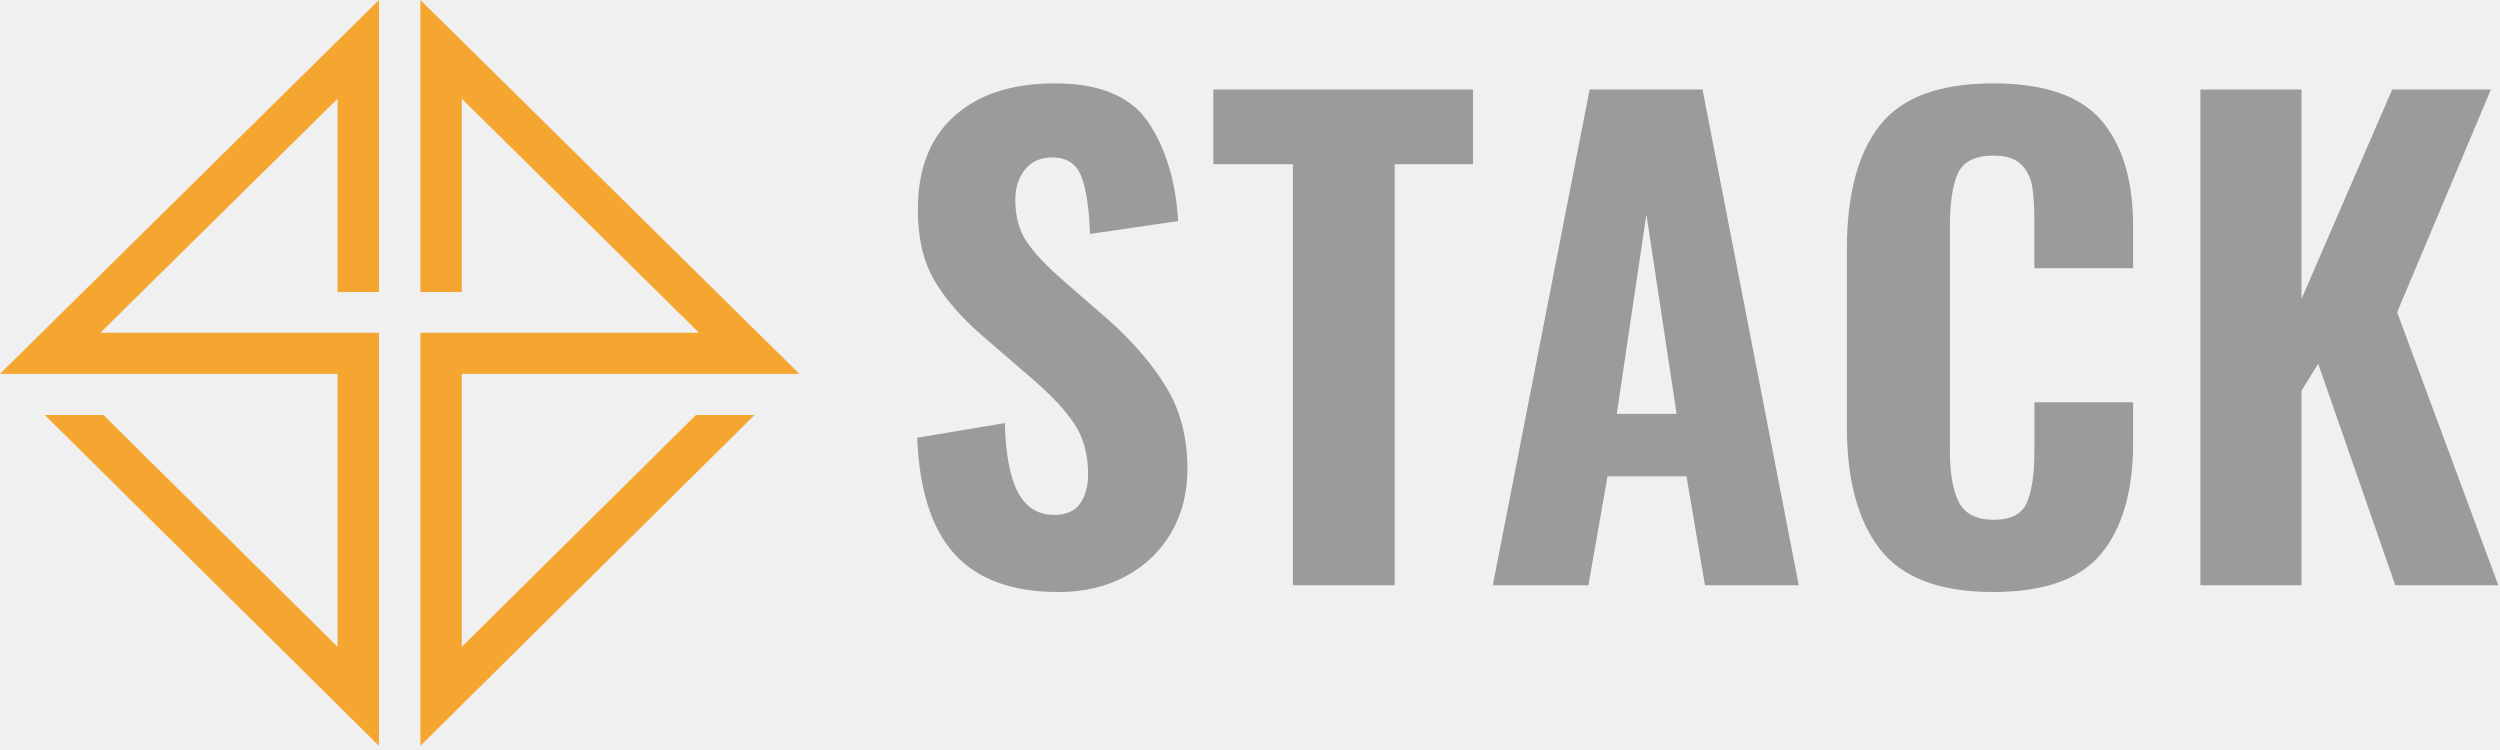
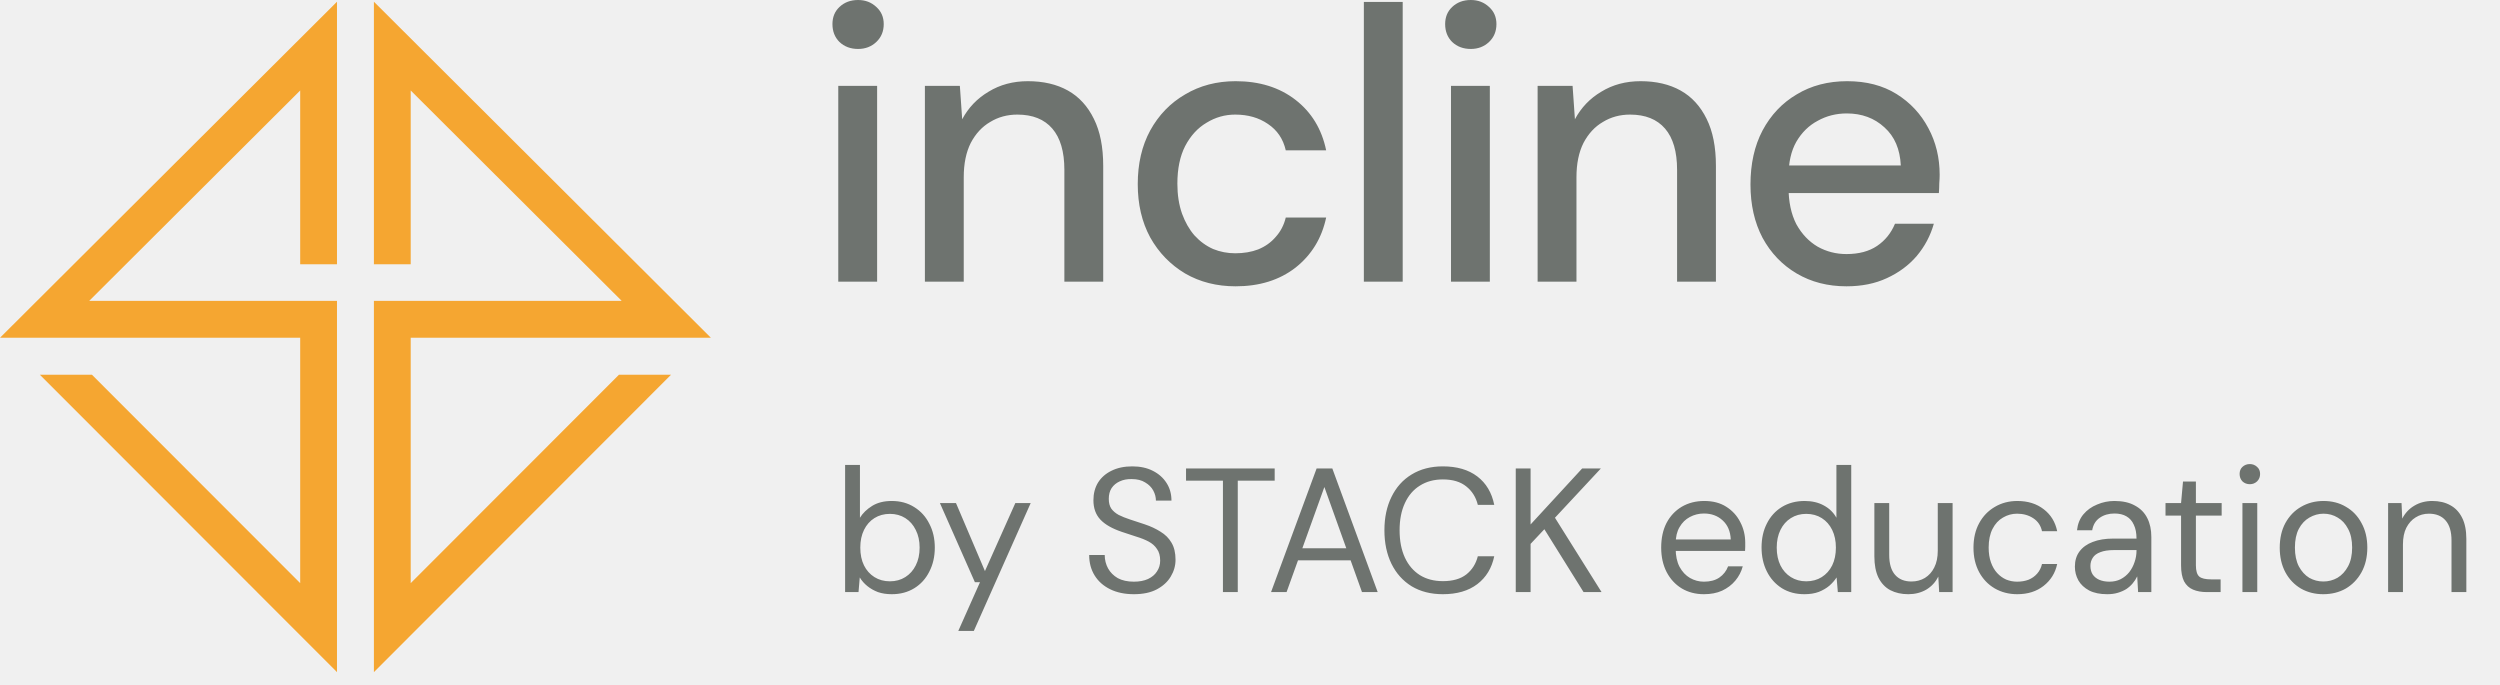
- <svg xmlns="http://www.w3.org/2000/svg" width="160" height="48" viewBox="0 0 160 48" fill="none">
-   <g id="logo (1) 1" clip-path="url(#clip0_40000366_6954)">
-     <g id="Mask group">
-       <mask id="mask0_40000366_6954" style="mask-type:luminance" maskUnits="userSpaceOnUse" x="0" y="0" width="25" height="48">
-         <g id="Group">
-           <path id="Vector" d="M21.605 41.398L6.618 26.559L2.867 26.559L24.253 47.733V21.297H6.422L21.605 6.319V18.692H24.253V0L0 23.926H21.605V41.398Z" fill="white" />
-         </g>
-       </mask>
-       <g mask="url(#mask0_40000366_6954)">
-         <g id="Group_2">
-           <g id="Mask group_2">
-             <mask id="mask1_40000366_6954" style="mask-type:luminance" maskUnits="userSpaceOnUse" x="-8" y="-11" width="170" height="69">
-               <g id="Group_3">
-                 <path id="Vector_2" d="M161.027 -10.125H-7.289V57.201H161.027V-10.125Z" fill="white" />
-               </g>
-             </mask>
-             <g mask="url(#mask1_40000366_6954)">
-               <g id="Group_4">
-                 <path id="Vector_3" d="M24.915 -0.656H-0.664V48.392H24.915V-0.656Z" fill="#F5A631" />
-               </g>
-             </g>
-           </g>
-         </g>
-       </g>
-     </g>
-     <g id="Mask group_3">
-       <mask id="mask2_40000366_6954" style="mask-type:luminance" maskUnits="userSpaceOnUse" x="26" y="0" width="26" height="48">
-         <g id="Group_5">
-           <path id="Vector_4" d="M29.553 41.398L44.541 26.559L48.291 26.559L26.905 47.733V21.297H44.737L29.553 6.319V18.692H26.905V0L51.159 23.926H29.553V41.398Z" fill="white" />
-         </g>
-       </mask>
-       <g mask="url(#mask2_40000366_6954)">
-         <g id="Group_6">
-           <g id="Mask group_4">
-             <mask id="mask3_40000366_6954" style="mask-type:luminance" maskUnits="userSpaceOnUse" x="-8" y="-11" width="170" height="69">
-               <g id="Group_7">
-                 <path id="Vector_5" d="M161.03 -10.125H-7.286V57.201H161.03V-10.125Z" fill="white" />
-               </g>
-             </mask>
-             <g mask="url(#mask3_40000366_6954)">
-               <g id="Group_8">
-                 <path id="Vector_6" d="M51.819 -0.656H26.241V48.392H51.819V-0.656Z" fill="#F5A631" />
-               </g>
-             </g>
-           </g>
-         </g>
-       </g>
-     </g>
-     <g id="Mask group_5">
-       <mask id="mask4_40000366_6954" style="mask-type:luminance" maskUnits="userSpaceOnUse" x="58" y="5" width="102" height="33">
-         <g id="Group_9">
-           <path id="Vector_7" d="M140.823 5.728H147.298V19.125L153.101 5.728H159.418L153.417 19.986L159.892 37.458H153.299L148.364 23.277L147.298 25.001V37.458H140.823V5.728ZM120.332 35.166C118.911 33.351 118.2 30.733 118.2 27.312V15.952C118.2 12.452 118.904 9.808 120.312 8.019C121.721 6.23 124.135 5.336 127.557 5.336C130.821 5.336 133.131 6.126 134.486 7.706C135.842 9.286 136.519 11.551 136.519 14.502V17.166H130.202V14.228C130.202 13.288 130.156 12.531 130.064 11.956C129.972 11.382 129.735 10.905 129.354 10.526C128.972 10.148 128.386 9.958 127.597 9.958C126.412 9.958 125.649 10.337 125.307 11.094C124.965 11.852 124.794 12.961 124.794 14.424V28.84C124.794 30.328 124.991 31.438 125.386 32.169C125.781 32.9 126.518 33.266 127.597 33.266C128.702 33.266 129.413 32.894 129.729 32.15C130.045 31.405 130.203 30.302 130.203 28.84V25.745H136.519V28.369C136.519 31.399 135.848 33.743 134.506 35.401C133.164 37.059 130.847 37.888 127.557 37.888C124.162 37.889 121.753 36.981 120.332 35.166ZM107.303 26.489L105.369 13.719L103.474 26.489H107.303ZM101.737 5.728H108.962L115.121 37.458H109.119L107.935 30.485H102.881L101.658 37.458H95.538L101.737 5.728ZM82.746 10.507H77.653V5.728H94.275V10.507H89.26V37.458H82.746V10.507ZM61.11 35.479C59.636 33.873 58.834 31.386 58.702 28.017L64.308 27.077C64.361 29.088 64.644 30.57 65.157 31.523C65.67 32.476 66.44 32.953 67.467 32.953C68.23 32.953 68.783 32.711 69.125 32.228C69.467 31.745 69.638 31.125 69.638 30.367C69.638 29.114 69.356 28.05 68.789 27.175C68.224 26.3 67.335 25.34 66.124 24.296L62.808 21.436C61.466 20.261 60.452 19.079 59.768 17.891C59.084 16.703 58.741 15.208 58.741 13.405C58.741 10.82 59.518 8.829 61.071 7.432C62.624 6.035 64.769 5.336 67.506 5.336C70.375 5.336 72.369 6.165 73.488 7.823C74.606 9.482 75.245 11.591 75.403 14.15L69.757 14.972C69.704 13.327 69.52 12.1 69.204 11.29C68.888 10.481 68.27 10.076 67.349 10.076C66.585 10.076 65.999 10.337 65.592 10.859C65.183 11.382 64.98 12.021 64.98 12.779C64.98 13.85 65.216 14.737 65.69 15.443C66.164 16.148 66.888 16.931 67.862 17.793L71.099 20.613C72.652 22.023 73.856 23.453 74.712 24.903C75.567 26.352 75.995 28.056 75.995 30.015C75.995 31.529 75.653 32.881 74.968 34.069C74.284 35.257 73.317 36.191 72.066 36.87C70.816 37.549 69.375 37.889 67.743 37.889C64.796 37.889 62.584 37.085 61.11 35.479Z" fill="white" />
-         </g>
-       </mask>
-       <g mask="url(#mask4_40000366_6954)">
-         <g id="Group_10">
-           <g id="Mask group_6">
-             <mask id="mask5_40000366_6954" style="mask-type:luminance" maskUnits="userSpaceOnUse" x="-13" y="-6" width="183" height="74">
-               <g id="Group_11">
-                 <path id="Vector_8" d="M169.64 -5.562H-12.691V67.37H169.64V-5.562Z" fill="white" />
-               </g>
-             </mask>
-             <g mask="url(#mask5_40000366_6954)">
-               <g id="Group_12">
-                 <path id="Vector_9" d="M160.609 4.621H57.983V38.598H160.609V4.621Z" fill="#9B9B9B" />
-               </g>
-             </g>
-           </g>
-         </g>
-       </g>
+ <svg xmlns="http://www.w3.org/2000/svg" width="179" height="49" viewBox="0 0 179 49" fill="none">
+   <path d="M63.847 42.545C63.485 42.545 63.156 42.495 62.861 42.394C62.575 42.284 62.322 42.141 62.103 41.964C61.883 41.787 61.702 41.58 61.559 41.344L61.47 42.394H60.51V33.291H61.572V37.071C61.774 36.742 62.065 36.46 62.444 36.224C62.823 35.988 63.291 35.87 63.847 35.87C64.463 35.87 65.002 36.017 65.466 36.312C65.929 36.599 66.287 36.995 66.54 37.501C66.802 37.998 66.932 38.567 66.932 39.208C66.932 39.848 66.802 40.421 66.54 40.927C66.287 41.433 65.929 41.829 65.466 42.115C65.002 42.402 64.463 42.545 63.847 42.545ZM63.721 41.622C64.134 41.622 64.501 41.521 64.821 41.319C65.141 41.117 65.39 40.838 65.567 40.484C65.752 40.122 65.845 39.696 65.845 39.208C65.845 38.727 65.752 38.306 65.567 37.943C65.39 37.581 65.141 37.298 64.821 37.096C64.501 36.894 64.134 36.793 63.721 36.793C63.3 36.793 62.929 36.894 62.608 37.096C62.288 37.298 62.039 37.581 61.862 37.943C61.685 38.306 61.597 38.727 61.597 39.208C61.597 39.696 61.685 40.122 61.862 40.484C62.039 40.838 62.288 41.117 62.608 41.319C62.929 41.521 63.3 41.622 63.721 41.622ZM68.613 45.175L70.168 41.685H69.802L67.298 36.021H68.449L70.522 40.889L72.697 36.021H73.797L69.726 45.175H68.613ZM81.184 42.545C80.535 42.545 79.97 42.427 79.49 42.191C79.009 41.955 78.638 41.627 78.377 41.205C78.116 40.784 77.985 40.295 77.985 39.739H79.098C79.098 40.084 79.178 40.404 79.338 40.699C79.498 40.986 79.73 41.218 80.033 41.395C80.345 41.563 80.729 41.648 81.184 41.648C81.58 41.648 81.917 41.584 82.195 41.458C82.482 41.323 82.697 41.142 82.84 40.914C82.992 40.687 83.068 40.43 83.068 40.143C83.068 39.797 82.992 39.519 82.84 39.309C82.697 39.09 82.499 38.913 82.246 38.778C81.993 38.643 81.698 38.525 81.361 38.424C81.032 38.314 80.687 38.2 80.324 38.082C79.625 37.846 79.111 37.551 78.782 37.197C78.453 36.843 78.289 36.384 78.289 35.819C78.289 35.339 78.398 34.917 78.617 34.555C78.845 34.192 79.165 33.91 79.578 33.708C80 33.497 80.497 33.392 81.07 33.392C81.635 33.392 82.124 33.497 82.537 33.708C82.958 33.918 83.287 34.209 83.523 34.58C83.759 34.943 83.877 35.364 83.877 35.844H82.764C82.764 35.6 82.701 35.36 82.575 35.124C82.448 34.888 82.254 34.694 81.993 34.542C81.74 34.382 81.42 34.302 81.032 34.302C80.712 34.294 80.425 34.348 80.172 34.466C79.928 34.576 79.734 34.736 79.591 34.947C79.456 35.157 79.389 35.414 79.389 35.718C79.389 36.005 79.448 36.236 79.566 36.413C79.692 36.59 79.869 36.742 80.097 36.868C80.333 36.986 80.607 37.096 80.918 37.197C81.23 37.298 81.576 37.412 81.955 37.539C82.385 37.682 82.764 37.859 83.093 38.07C83.43 38.272 83.692 38.533 83.877 38.853C84.071 39.174 84.168 39.583 84.168 40.08C84.168 40.501 84.054 40.902 83.826 41.281C83.607 41.652 83.278 41.955 82.84 42.191C82.402 42.427 81.85 42.545 81.184 42.545ZM87.562 42.394V34.416H84.92V33.543H91.267V34.416H88.624V42.394H87.562ZM91.007 42.394L94.269 33.543H95.394L98.643 42.394H97.518L94.825 34.871L92.119 42.394H91.007ZM92.499 40.118L92.802 39.258H96.81L97.113 40.118H92.499ZM103.309 42.545C102.449 42.545 101.703 42.356 101.071 41.976C100.447 41.589 99.967 41.053 99.63 40.371C99.293 39.679 99.124 38.879 99.124 37.968C99.124 37.058 99.293 36.262 99.63 35.579C99.967 34.888 100.447 34.352 101.071 33.973C101.703 33.586 102.449 33.392 103.309 33.392C104.32 33.392 105.142 33.632 105.774 34.112C106.406 34.593 106.811 35.271 106.988 36.148H105.812C105.677 35.6 105.403 35.162 104.99 34.833C104.577 34.496 104.017 34.327 103.309 34.327C102.677 34.327 102.129 34.475 101.665 34.77C101.202 35.056 100.843 35.474 100.591 36.021C100.338 36.561 100.211 37.21 100.211 37.968C100.211 38.727 100.338 39.38 100.591 39.928C100.843 40.468 101.202 40.885 101.665 41.18C102.129 41.466 102.677 41.61 103.309 41.61C104.017 41.61 104.577 41.45 104.99 41.129C105.403 40.8 105.677 40.366 105.812 39.827H106.988C106.811 40.678 106.406 41.344 105.774 41.825C105.142 42.305 104.32 42.545 103.309 42.545ZM108.528 42.394V33.543H109.59V37.551L113.282 33.543H114.622L111.335 37.071L114.672 42.394H113.383L110.576 37.893L109.59 38.942V42.394H108.528ZM122.001 42.545C121.402 42.545 120.871 42.406 120.407 42.128C119.952 41.85 119.594 41.462 119.333 40.965C119.072 40.459 118.941 39.873 118.941 39.208C118.941 38.533 119.067 37.947 119.32 37.45C119.581 36.953 119.944 36.565 120.407 36.287C120.88 36.009 121.419 35.87 122.026 35.87C122.65 35.87 123.176 36.009 123.606 36.287C124.045 36.565 124.377 36.932 124.605 37.387C124.841 37.834 124.959 38.327 124.959 38.866C124.959 38.95 124.959 39.039 124.959 39.132C124.959 39.224 124.955 39.33 124.946 39.448H119.737V38.626H123.922C123.897 38.044 123.703 37.589 123.341 37.26C122.987 36.932 122.54 36.767 122.001 36.767C121.638 36.767 121.301 36.852 120.989 37.02C120.686 37.18 120.441 37.421 120.256 37.741C120.07 38.053 119.978 38.445 119.978 38.917V39.271C119.978 39.793 120.07 40.232 120.256 40.586C120.45 40.94 120.698 41.205 121.002 41.382C121.314 41.559 121.647 41.648 122.001 41.648C122.447 41.648 122.814 41.551 123.1 41.357C123.395 41.154 123.606 40.885 123.733 40.548H124.782C124.681 40.927 124.504 41.268 124.251 41.572C123.998 41.875 123.682 42.115 123.303 42.292C122.932 42.461 122.498 42.545 122.001 42.545ZM129.199 42.545C128.584 42.545 128.044 42.402 127.581 42.115C127.117 41.82 126.759 41.42 126.506 40.914C126.253 40.409 126.127 39.835 126.127 39.195C126.127 38.554 126.253 37.985 126.506 37.488C126.759 36.982 127.117 36.586 127.581 36.3C128.053 36.013 128.596 35.87 129.212 35.87C129.734 35.87 130.189 35.975 130.577 36.186C130.973 36.397 131.277 36.691 131.487 37.071V33.291H132.549V42.394H131.589L131.5 41.344C131.365 41.555 131.192 41.753 130.982 41.938C130.771 42.115 130.518 42.263 130.223 42.381C129.928 42.49 129.587 42.545 129.199 42.545ZM129.325 41.622C129.747 41.622 130.118 41.521 130.438 41.319C130.758 41.117 131.007 40.838 131.184 40.484C131.361 40.122 131.45 39.696 131.45 39.208C131.45 38.727 131.361 38.306 131.184 37.943C131.007 37.581 130.758 37.298 130.438 37.096C130.118 36.894 129.747 36.793 129.325 36.793C128.912 36.793 128.546 36.894 128.226 37.096C127.905 37.298 127.657 37.581 127.48 37.943C127.303 38.306 127.214 38.727 127.214 39.208C127.214 39.696 127.303 40.122 127.48 40.484C127.657 40.838 127.905 41.117 128.226 41.319C128.546 41.521 128.912 41.622 129.325 41.622ZM136.633 42.545C136.144 42.545 135.714 42.448 135.343 42.255C134.981 42.061 134.698 41.761 134.496 41.357C134.302 40.952 134.205 40.447 134.205 39.84V36.021H135.267V39.726C135.267 40.358 135.406 40.834 135.684 41.154C135.963 41.475 136.354 41.635 136.86 41.635C137.214 41.635 137.534 41.551 137.821 41.382C138.108 41.205 138.331 40.956 138.491 40.636C138.66 40.307 138.744 39.907 138.744 39.435V36.021H139.806V42.394H138.845L138.782 41.281C138.588 41.677 138.302 41.989 137.922 42.217C137.543 42.436 137.113 42.545 136.633 42.545ZM144.437 42.545C143.838 42.545 143.299 42.406 142.818 42.128C142.346 41.85 141.975 41.462 141.706 40.965C141.436 40.459 141.301 39.878 141.301 39.22C141.301 38.546 141.436 37.96 141.706 37.463C141.975 36.965 142.346 36.578 142.818 36.3C143.299 36.013 143.838 35.87 144.437 35.87C145.195 35.87 145.827 36.068 146.333 36.464C146.839 36.852 147.159 37.374 147.294 38.032H146.207C146.122 37.636 145.916 37.328 145.587 37.109C145.258 36.89 144.871 36.78 144.424 36.78C144.061 36.78 143.724 36.873 143.412 37.058C143.101 37.235 142.852 37.505 142.666 37.867C142.481 38.23 142.388 38.676 142.388 39.208C142.388 39.604 142.443 39.958 142.553 40.27C142.662 40.573 142.81 40.826 142.995 41.028C143.181 41.23 143.396 41.386 143.64 41.496C143.893 41.597 144.154 41.648 144.424 41.648C144.727 41.648 145.001 41.601 145.246 41.508C145.49 41.407 145.697 41.26 145.865 41.066C146.034 40.872 146.148 40.645 146.207 40.383H147.294C147.159 41.024 146.835 41.547 146.32 41.951C145.815 42.347 145.187 42.545 144.437 42.545ZM150.875 42.545C150.361 42.545 149.931 42.457 149.586 42.28C149.24 42.094 148.983 41.854 148.814 41.559C148.646 41.256 148.562 40.927 148.562 40.573C148.562 40.143 148.671 39.781 148.89 39.486C149.118 39.182 149.434 38.955 149.839 38.803C150.252 38.643 150.736 38.563 151.292 38.563H152.974C152.974 38.166 152.911 37.838 152.784 37.577C152.666 37.307 152.489 37.105 152.253 36.97C152.026 36.835 151.739 36.767 151.394 36.767C150.989 36.767 150.639 36.868 150.344 37.071C150.049 37.273 149.868 37.572 149.801 37.968H148.713C148.764 37.513 148.916 37.134 149.168 36.831C149.43 36.519 149.758 36.283 150.155 36.123C150.551 35.954 150.964 35.87 151.394 35.87C151.984 35.87 152.472 35.979 152.86 36.198C153.256 36.409 153.551 36.708 153.745 37.096C153.939 37.475 154.036 37.926 154.036 38.449V42.394H153.088L153.025 41.268C152.94 41.445 152.831 41.614 152.696 41.774C152.569 41.926 152.418 42.061 152.241 42.179C152.064 42.288 151.861 42.377 151.634 42.444C151.415 42.512 151.162 42.545 150.875 42.545ZM151.04 41.648C151.335 41.648 151.6 41.589 151.836 41.471C152.081 41.344 152.287 41.176 152.456 40.965C152.624 40.746 152.751 40.505 152.835 40.244C152.928 39.983 152.974 39.709 152.974 39.422V39.385H151.381C150.968 39.385 150.635 39.435 150.382 39.536C150.129 39.629 149.948 39.764 149.839 39.941C149.729 40.109 149.674 40.303 149.674 40.522C149.674 40.75 149.725 40.948 149.826 41.117C149.935 41.285 150.091 41.416 150.294 41.508C150.504 41.601 150.753 41.648 151.04 41.648ZM158.009 42.394C157.63 42.394 157.301 42.335 157.023 42.217C156.745 42.099 156.53 41.901 156.378 41.622C156.235 41.336 156.164 40.952 156.164 40.472V36.919H155.051V36.021H156.164L156.303 34.479H157.226V36.021H159.071V36.919H157.226V40.472C157.226 40.868 157.306 41.138 157.466 41.281C157.626 41.416 157.908 41.483 158.313 41.483H158.996V42.394H158.009ZM160.558 42.394V36.021H161.62V42.394H160.558ZM161.089 34.669C160.879 34.669 160.702 34.601 160.558 34.466C160.423 34.323 160.356 34.146 160.356 33.935C160.356 33.725 160.423 33.556 160.558 33.43C160.702 33.295 160.879 33.227 161.089 33.227C161.292 33.227 161.464 33.295 161.608 33.43C161.751 33.556 161.823 33.725 161.823 33.935C161.823 34.146 161.751 34.323 161.608 34.466C161.464 34.601 161.292 34.669 161.089 34.669ZM166.339 42.545C165.749 42.545 165.218 42.41 164.746 42.141C164.274 41.862 163.903 41.475 163.634 40.977C163.364 40.472 163.229 39.886 163.229 39.22C163.229 38.537 163.364 37.947 163.634 37.45C163.912 36.944 164.287 36.557 164.759 36.287C165.239 36.009 165.774 35.87 166.364 35.87C166.971 35.87 167.507 36.009 167.97 36.287C168.442 36.557 168.813 36.944 169.083 37.45C169.361 37.947 169.5 38.533 169.5 39.208C169.5 39.882 169.361 40.472 169.083 40.977C168.805 41.475 168.43 41.862 167.958 42.141C167.486 42.41 166.946 42.545 166.339 42.545ZM166.352 41.635C166.714 41.635 167.051 41.547 167.363 41.37C167.675 41.184 167.928 40.91 168.122 40.548C168.316 40.185 168.413 39.739 168.413 39.208C168.413 38.668 168.316 38.221 168.122 37.867C167.936 37.505 167.688 37.235 167.376 37.058C167.073 36.873 166.735 36.78 166.364 36.78C166.01 36.78 165.673 36.873 165.353 37.058C165.041 37.235 164.788 37.505 164.594 37.867C164.409 38.221 164.316 38.668 164.316 39.208C164.316 39.739 164.409 40.185 164.594 40.548C164.788 40.91 165.037 41.184 165.34 41.37C165.652 41.547 165.989 41.635 166.352 41.635ZM170.989 42.394V36.021H171.95L172 37.134C172.203 36.738 172.489 36.43 172.86 36.211C173.24 35.983 173.669 35.87 174.15 35.87C174.647 35.87 175.077 35.971 175.439 36.173C175.802 36.367 176.084 36.666 176.287 37.071C176.489 37.467 176.59 37.973 176.59 38.588V42.394H175.528V38.702C175.528 38.061 175.385 37.581 175.098 37.26C174.82 36.94 174.424 36.78 173.91 36.78C173.556 36.78 173.24 36.868 172.961 37.045C172.683 37.214 172.46 37.463 172.291 37.791C172.131 38.112 172.051 38.512 172.051 38.992V42.394H170.989Z" fill="#6E736F" />
+   <path d="M60.02 20.166V6.147H62.802V20.166H60.02ZM61.439 3.505C60.901 3.505 60.456 3.338 60.104 3.004C59.77 2.67 59.603 2.244 59.603 1.725C59.603 1.224 59.77 0.816 60.104 0.501C60.456 0.167 60.901 5.2075e-05 61.439 5.2075e-05C61.958 5.2075e-05 62.394 0.167 62.746 0.501C63.098 0.816 63.275 1.224 63.275 1.725C63.275 2.244 63.098 2.67 62.746 3.004C62.394 3.338 61.958 3.505 61.439 3.505ZM66.223 20.166V6.147H68.726L68.893 8.539C69.338 7.705 69.969 7.047 70.785 6.564C71.6 6.064 72.537 5.813 73.594 5.813C74.707 5.813 75.662 6.036 76.459 6.481C77.256 6.926 77.877 7.603 78.322 8.511C78.767 9.402 78.99 10.523 78.99 11.877V20.166H76.209V12.155C76.209 10.857 75.921 9.874 75.346 9.207C74.771 8.539 73.937 8.205 72.843 8.205C72.12 8.205 71.471 8.382 70.896 8.734C70.321 9.068 69.857 9.568 69.505 10.236C69.171 10.903 69.004 11.719 69.004 12.684V20.166H66.223ZM88.472 20.5C87.119 20.5 85.913 20.194 84.857 19.582C83.8 18.951 82.965 18.089 82.353 16.995C81.76 15.901 81.463 14.631 81.463 13.184C81.463 11.719 81.76 10.44 82.353 9.346C82.965 8.233 83.8 7.371 84.857 6.759C85.913 6.129 87.119 5.813 88.472 5.813C90.178 5.813 91.606 6.258 92.756 7.148C93.906 8.039 94.638 9.244 94.953 10.764H92.061C91.875 9.949 91.449 9.318 90.781 8.873C90.132 8.428 89.353 8.205 88.445 8.205C87.703 8.205 87.017 8.4 86.386 8.79C85.756 9.16 85.246 9.717 84.857 10.459C84.486 11.182 84.3 12.081 84.3 13.156C84.3 13.954 84.412 14.668 84.634 15.298C84.857 15.91 85.153 16.429 85.524 16.856C85.913 17.282 86.359 17.607 86.859 17.829C87.36 18.033 87.888 18.135 88.445 18.135C89.057 18.135 89.604 18.043 90.086 17.857C90.586 17.653 91.004 17.357 91.338 16.967C91.69 16.578 91.931 16.114 92.061 15.576H94.953C94.638 17.06 93.906 18.256 92.756 19.165C91.606 20.055 90.178 20.5 88.472 20.5ZM97.652 20.166V0.139H100.433V20.166H97.652ZM103.891 20.166V6.147H106.672V20.166H103.891ZM105.309 3.505C104.771 3.505 104.326 3.338 103.974 3.004C103.64 2.67 103.473 2.244 103.473 1.725C103.473 1.224 103.64 0.816 103.974 0.501C104.326 0.167 104.771 5.2075e-05 105.309 5.2075e-05C105.828 5.2075e-05 106.264 0.167 106.617 0.501C106.969 0.816 107.145 1.224 107.145 1.725C107.145 2.244 106.969 2.67 106.617 3.004C106.264 3.338 105.828 3.505 105.309 3.505ZM110.093 20.166V6.147H112.597L112.764 8.539C113.209 7.705 113.839 7.047 114.655 6.564C115.471 6.064 116.407 5.813 117.464 5.813C118.577 5.813 119.532 6.036 120.329 6.481C121.127 6.926 121.748 7.603 122.193 8.511C122.638 9.402 122.86 10.523 122.86 11.877V20.166H120.079V12.155C120.079 10.857 119.792 9.874 119.217 9.207C118.642 8.539 117.807 8.205 116.713 8.205C115.99 8.205 115.341 8.382 114.766 8.734C114.191 9.068 113.728 9.568 113.376 10.236C113.042 10.903 112.875 11.719 112.875 12.684V20.166H110.093ZM132.204 20.5C130.869 20.5 129.682 20.194 128.644 19.582C127.605 18.97 126.789 18.117 126.196 17.023C125.621 15.929 125.334 14.659 125.334 13.212C125.334 11.729 125.621 10.44 126.196 9.346C126.789 8.233 127.605 7.371 128.644 6.759C129.682 6.129 130.887 5.813 132.26 5.813C133.632 5.813 134.809 6.119 135.792 6.731C136.775 7.343 137.535 8.159 138.073 9.179C138.611 10.18 138.88 11.293 138.88 12.517C138.88 12.702 138.87 12.906 138.852 13.129C138.852 13.333 138.842 13.565 138.824 13.824H127.364V11.849H136.098C136.042 10.681 135.653 9.772 134.93 9.123C134.207 8.456 133.307 8.122 132.232 8.122C131.471 8.122 130.776 8.298 130.146 8.65C129.515 8.984 129.005 9.485 128.616 10.152C128.245 10.802 128.059 11.627 128.059 12.628V13.407C128.059 14.445 128.245 15.326 128.616 16.049C129.005 16.754 129.515 17.292 130.146 17.663C130.776 18.015 131.462 18.191 132.204 18.191C133.094 18.191 133.826 17.996 134.401 17.607C134.976 17.218 135.403 16.689 135.681 16.021H138.462C138.221 16.875 137.813 17.644 137.238 18.33C136.664 18.998 135.95 19.526 135.097 19.916C134.262 20.305 133.298 20.5 132.204 20.5Z" fill="#6E736F" />
+   <mask id="mask0_1367_355" style="mask-type:luminance" maskUnits="userSpaceOnUse" x="0" y="0" width="25" height="49">
+     <path d="M21.494 41.754L6.583 26.831L2.853 26.831L24.128 48.124V21.54H6.389L21.494 6.478V18.921H24.128V0.124L0 24.184H21.494V41.754Z" fill="white" />
+   </mask>
+   <g mask="url(#mask0_1367_355)">
+     <mask id="mask1_1367_355" style="mask-type:luminance" maskUnits="userSpaceOnUse" x="-8" y="-11" width="169" height="69">
+       <path d="M160.2 -10.049H-7.247V57.653H160.2V-10.049Z" fill="white" />
+     </mask>
+     <g mask="url(#mask1_1367_355)">
+       <path d="M24.792 -0.541H-0.654V48.782H24.792V-0.541Z" fill="#F5A631" />
    </g>
  </g>
-   <defs>
-     <clipPath id="clip0_40000366_6954">
-       <rect width="160" height="47.733" fill="white" />
-     </clipPath>
-   </defs>
+   <mask id="mask2_1367_355" style="mask-type:luminance" maskUnits="userSpaceOnUse" x="26" y="0" width="25" height="49">
+     <path d="M29.406 41.754L44.316 26.831L48.047 26.831L26.772 48.124V21.54H44.511L29.406 6.478V18.921H26.772V0.124L50.9 24.184H29.406V41.754Z" fill="white" />
+   </mask>
+   <g mask="url(#mask2_1367_355)">
+     <mask id="mask3_1367_355" style="mask-type:luminance" maskUnits="userSpaceOnUse" x="-8" y="-11" width="169" height="69">
+       <path d="M160.201 -10.049H-7.245V57.653H160.201V-10.049Z" fill="white" />
+     </mask>
+     <g mask="url(#mask3_1367_355)">
+       <path d="M51.558 -0.541H26.111V48.782H51.558V-0.541Z" fill="#F5A631" />
+     </g>
+   </g>
</svg>
